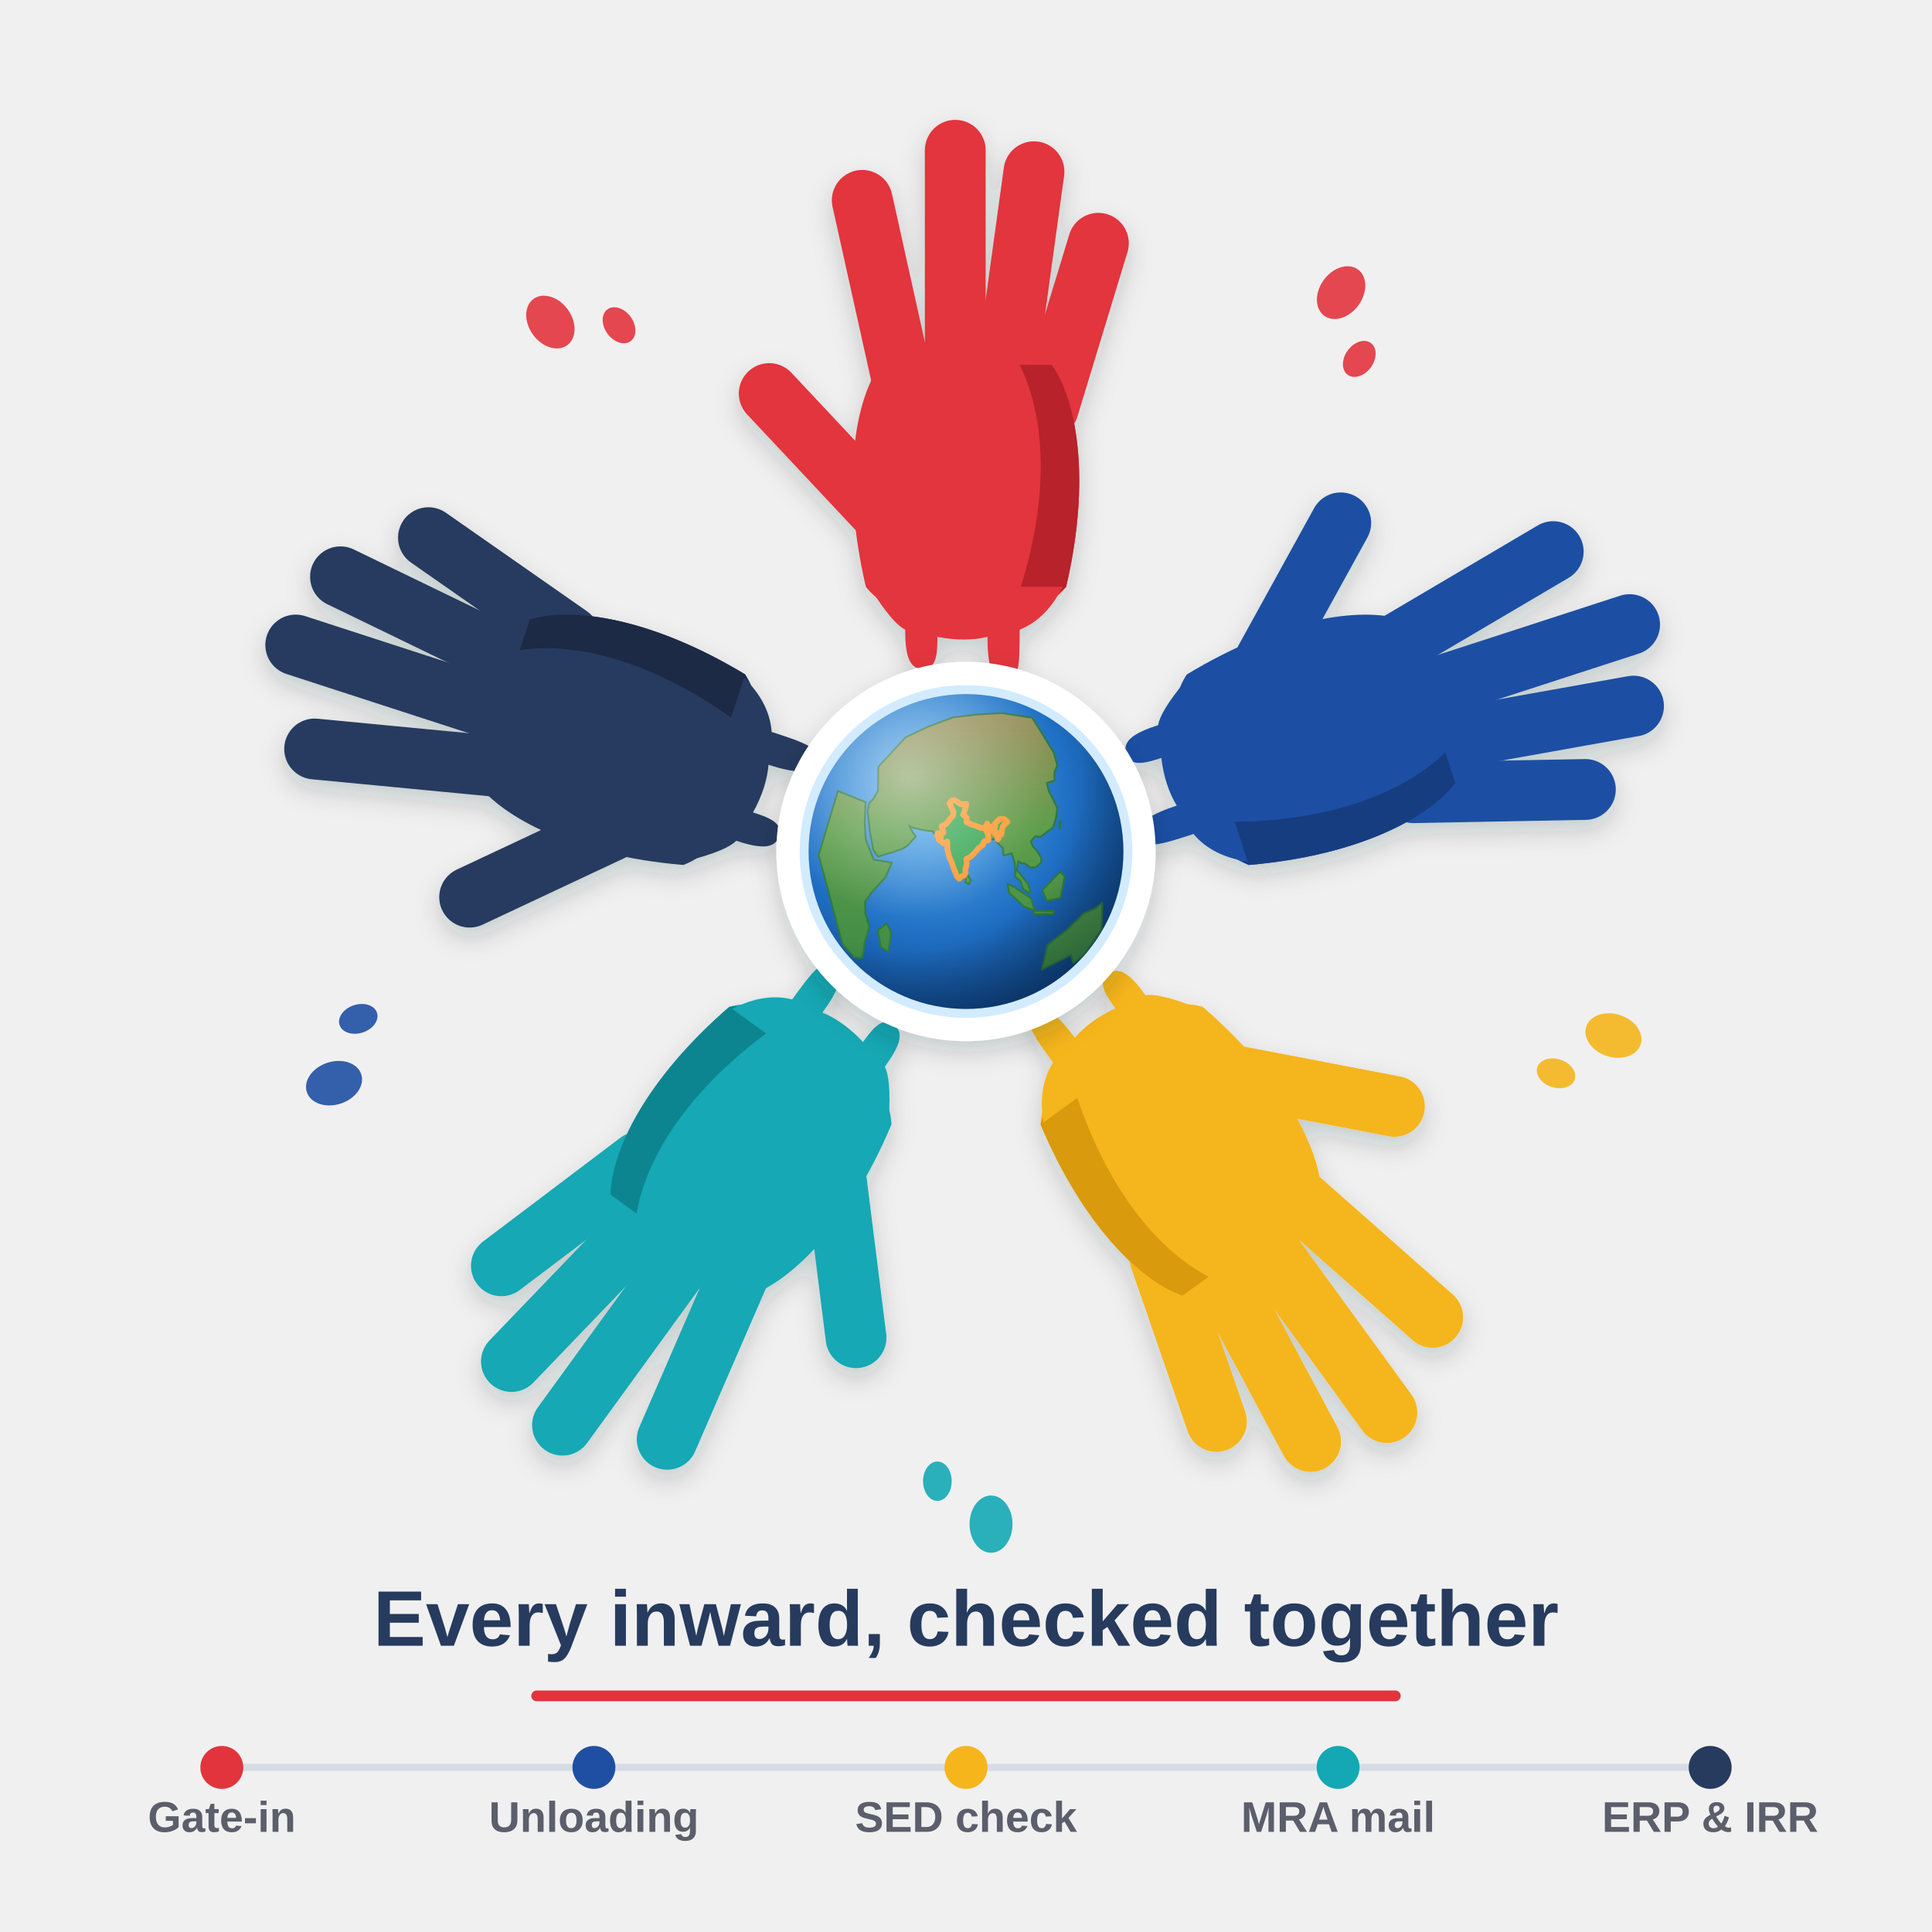
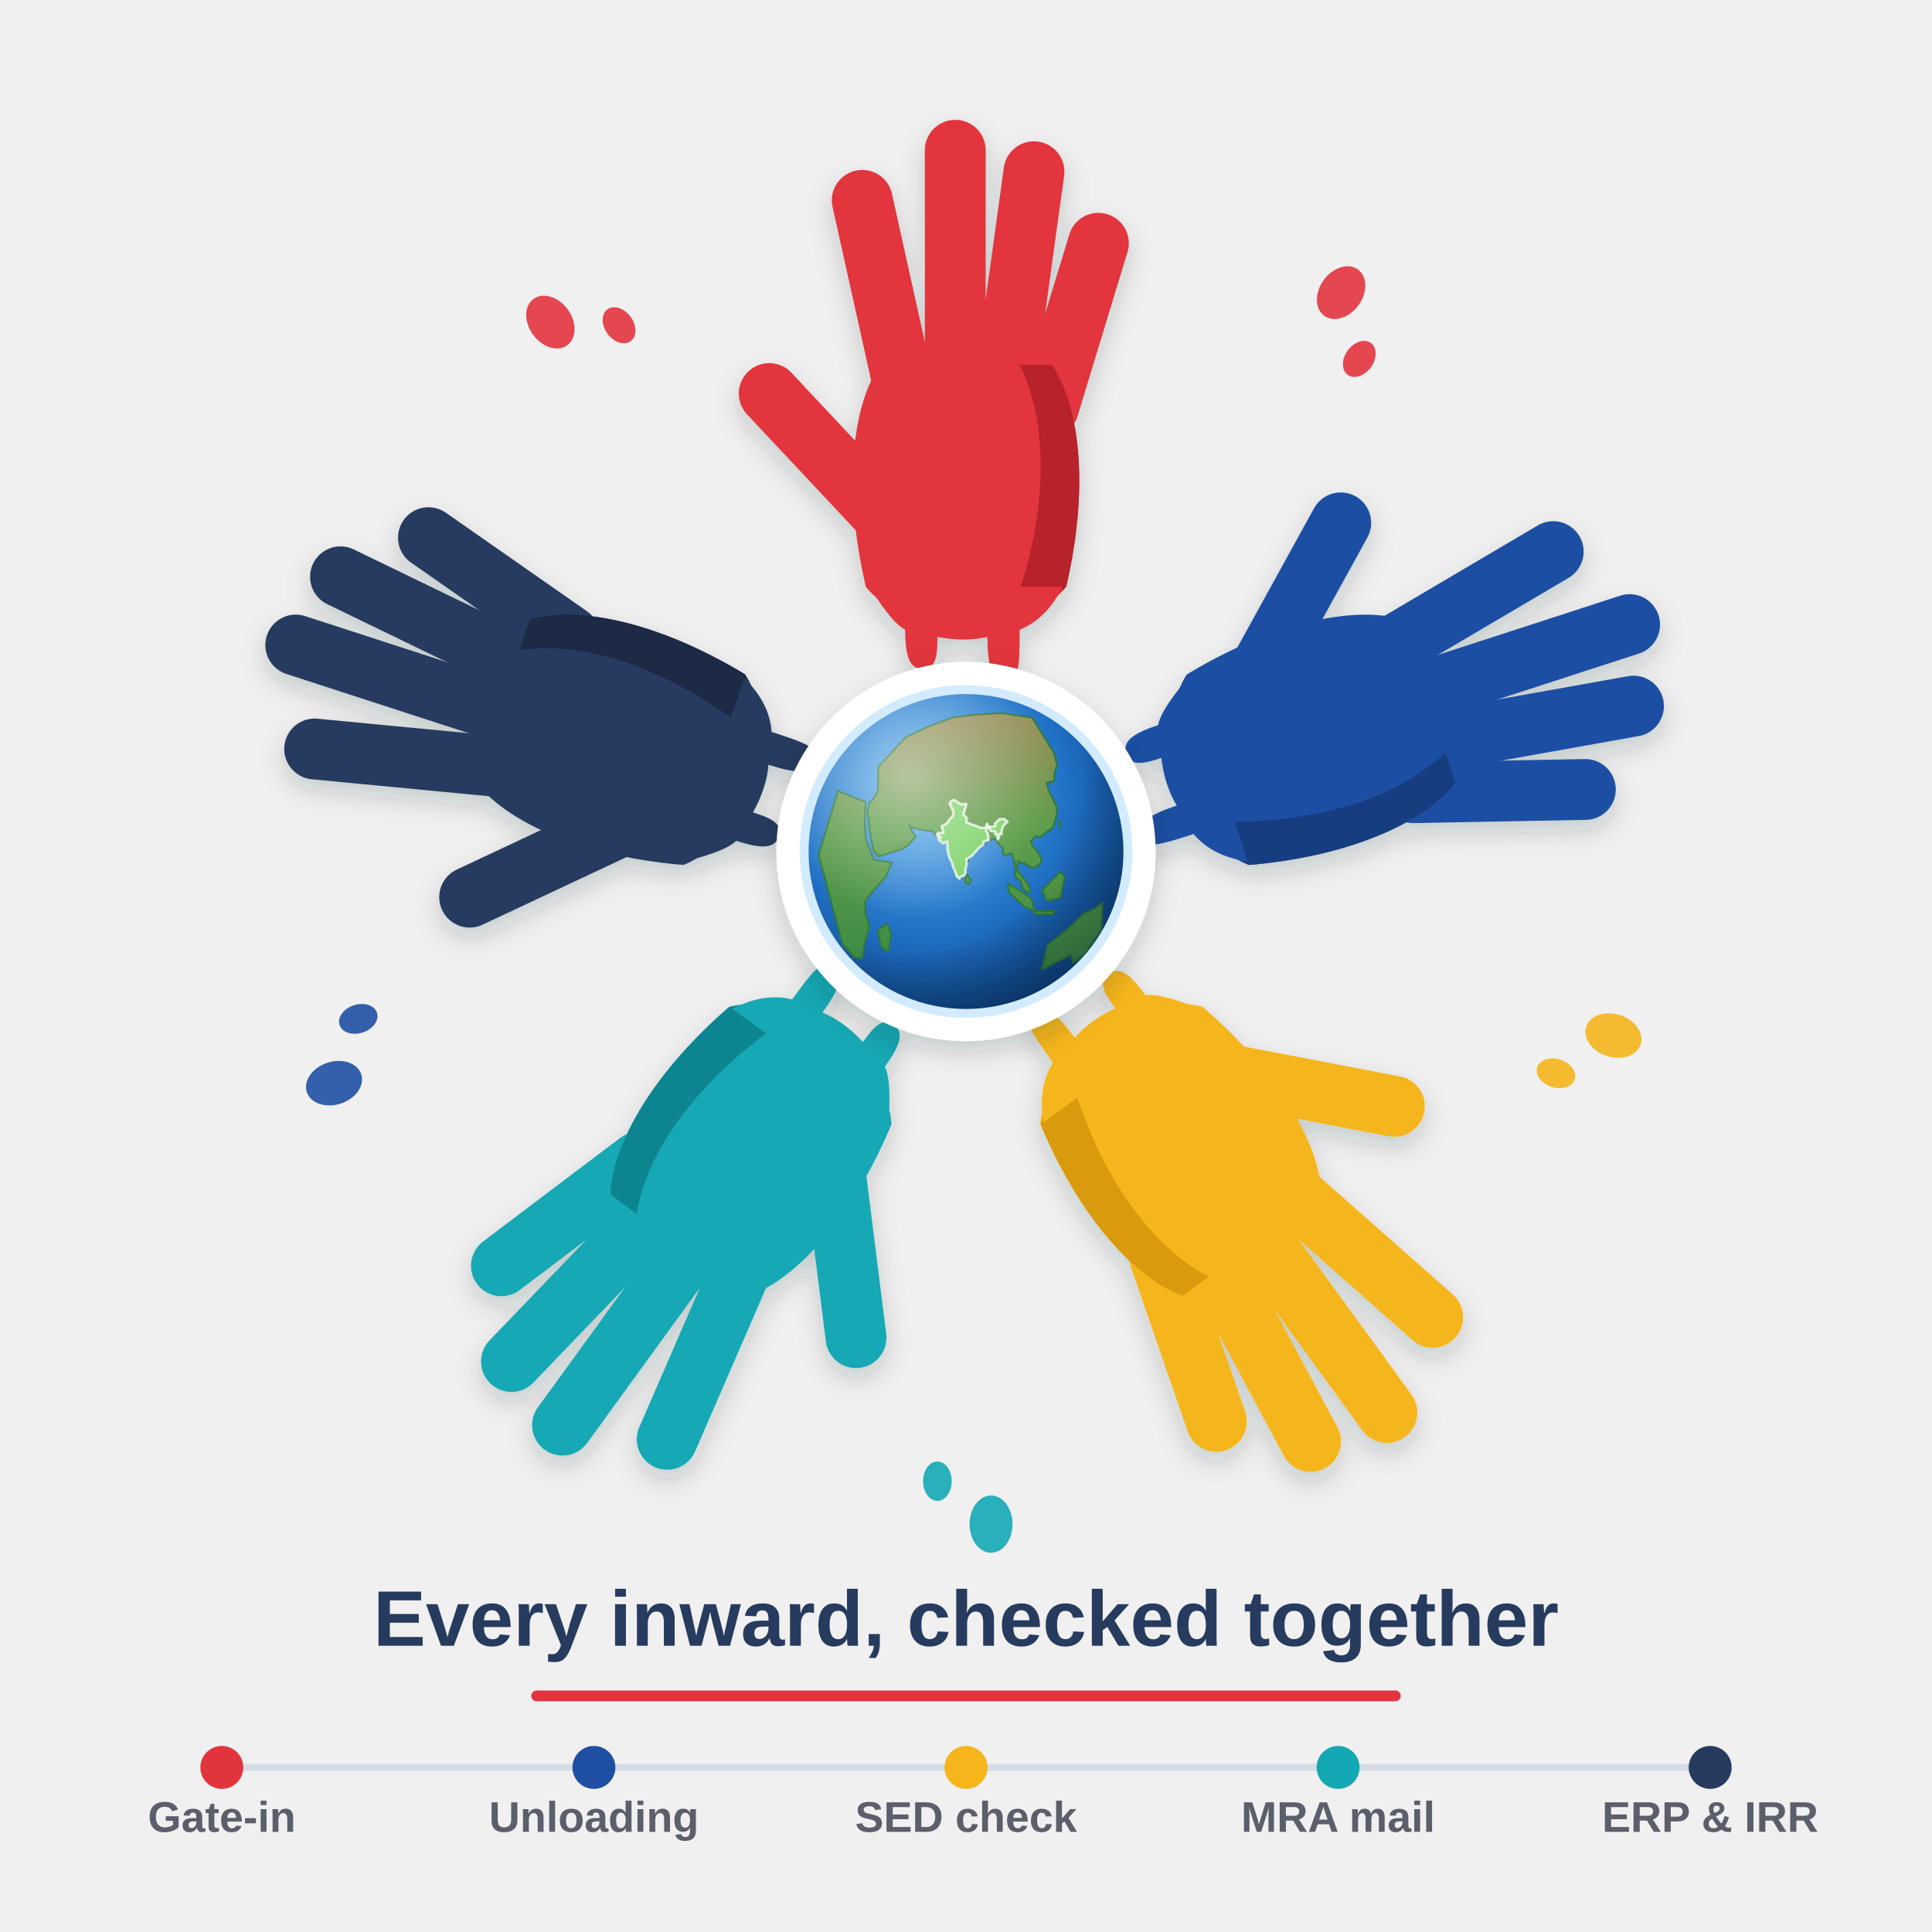
<svg xmlns="http://www.w3.org/2000/svg" viewBox="0 0 540 540" role="img" aria-label="Every inward, checked together: five paint-dipped hands around a globe showing India - gate-in, unloading, SED check, MRA mail, ERP and IRR">
  <defs>
    <radialGradient id="ocean" cx=".38" cy=".32" r=".75">
      <stop offset="0" stop-color="#5fb4f0" />
      <stop offset=".6" stop-color="#1f6fc4" />
      <stop offset="1" stop-color="#0d3f7d" />
    </radialGradient>
    <linearGradient id="land" x1="0" y1="0" x2="0" y2="1">
      <stop offset="0" stop-color="#9c8f5c" />
      <stop offset=".45" stop-color="#5e9e4a" />
      <stop offset="1" stop-color="#3d8a45" />
    </linearGradient>
    <radialGradient id="night" cx=".3" cy=".25" r=".95">
      <stop offset=".6" stop-color="#000" stop-opacity="0" />
      <stop offset="1" stop-color="#001a33" stop-opacity=".45" />
    </radialGradient>
    <radialGradient id="shine" cx=".32" cy=".26" r=".45">
      <stop offset="0" stop-color="#fff" stop-opacity=".45" />
      <stop offset="1" stop-color="#fff" stop-opacity="0" />
    </radialGradient>
    <clipPath id="globe">
      <circle r="44" />
    </clipPath>
    <filter id="sh" x="-20%" y="-20%" width="140%" height="140%">
      <feDropShadow dx="0" dy="3" stdDeviation="3.5" flood-color="#1b2533" flood-opacity=".18" />
    </filter>
  </defs>
  <g transform="translate(270 238)">
    <g fill="#e2343d" opacity=".9">
      <g transform="rotate(36)">
        <ellipse cx="-7" cy="-188" rx="6" ry="8" />
        <ellipse cx="8" cy="-176" rx="4" ry="5.5" />
      </g>
      <g transform="rotate(108)" fill="#f5b51b">
        <ellipse cx="-7" cy="-188" rx="6" ry="8" />
        <ellipse cx="8" cy="-176" rx="4" ry="5.5" />
      </g>
      <g transform="rotate(180)" fill="#13a8b4">
        <ellipse cx="-7" cy="-188" rx="6" ry="8" />
        <ellipse cx="8" cy="-176" rx="4" ry="5.5" />
      </g>
      <g transform="rotate(252)" fill="#1f4fa3">
        <ellipse cx="-7" cy="-188" rx="6" ry="8" />
        <ellipse cx="8" cy="-176" rx="4" ry="5.5" />
      </g>
      <g transform="rotate(324)">
        <ellipse cx="-7" cy="-188" rx="6" ry="8" />
        <ellipse cx="8" cy="-176" rx="4" ry="5.5" />
      </g>
    </g>
    <g filter="url(#sh)">
      <g transform="rotate(0) translate(0 -66)">
        <path fill="#e2343d" d="M-28-8C-35-38-31-60-24-70H24C31-60 35-38 28-8 17 6-17 6-28-8Z" />
        <g fill="none" stroke="#e2343d" stroke-linecap="round" stroke-width="17">
          <path d="M-17-62L-29-116" />
          <path d="M-3-68V-130" />
          <path d="M11-66L19-124" />
          <path d="M23-58L37-104" />
          <path d="M-25-30L-55-62" />
        </g>
        <path fill="#b8242c" d="M28-8C35-38 31-60 24-70H15C23-54 23-30 14-4 20-4 25-5 28-8Z" />
        <path fill="#e2343d" d="M-27-8C-22 0-19 3-17 4-17 11-16 15-12 15-8 15-8 10-8 6-3 7 2 7 6 6 6 13 7 19 11 19 15 19 15 13 15 4 20 2 24-2 27-8Z" />
      </g>
      <g transform="rotate(72) translate(0 -66)">
        <path fill="#1f4fa3" d="M-28-8C-35-38-31-60-24-70H24C31-60 35-38 28-8 17 6-17 6-28-8Z" />
        <g fill="none" stroke="#1f4fa3" stroke-linecap="round" stroke-width="17">
          <path d="M-17-62L-29-116" />
          <path d="M-3-68V-130" />
          <path d="M11-66L19-124" />
          <path d="M23-58L37-104" />
          <path d="M-25-30L-55-62" />
        </g>
        <path fill="#173d80" d="M28-8C35-38 31-60 24-70H15C23-54 23-30 14-4 20-4 25-5 28-8Z" />
        <path fill="#1f4fa3" d="M-27-8C-22 0-19 3-17 4-17 11-16 15-12 15-8 15-8 10-8 6-3 7 2 7 6 6 6 13 7 19 11 19 15 19 15 13 15 4 20 2 24-2 27-8Z" />
      </g>
      <g transform="rotate(144) translate(0 -66)">
        <path fill="#f5b51b" d="M-28-8C-35-38-31-60-24-70H24C31-60 35-38 28-8 17 6-17 6-28-8Z" />
        <g fill="none" stroke="#f5b51b" stroke-linecap="round" stroke-width="17">
          <path d="M-17-62L-29-116" />
          <path d="M-3-68V-130" />
          <path d="M11-66L19-124" />
          <path d="M23-58L37-104" />
          <path d="M-25-30L-55-62" />
        </g>
        <path fill="#d99a0c" d="M28-8C35-38 31-60 24-70H15C23-54 23-30 14-4 20-4 25-5 28-8Z" />
        <path fill="#f5b51b" d="M-27-8C-22 0-19 3-17 4-17 11-16 15-12 15-8 15-8 10-8 6-3 7 2 7 6 6 6 13 7 19 11 19 15 19 15 13 15 4 20 2 24-2 27-8Z" />
      </g>
      <g transform="rotate(216) translate(0 -66)">
        <path fill="#13a8b4" d="M-28-8C-35-38-31-60-24-70H24C31-60 35-38 28-8 17 6-17 6-28-8Z" />
        <g fill="none" stroke="#13a8b4" stroke-linecap="round" stroke-width="17">
          <path d="M-17-62L-29-116" />
          <path d="M-3-68V-130" />
          <path d="M11-66L19-124" />
          <path d="M23-58L37-104" />
          <path d="M-25-30L-55-62" />
        </g>
        <path fill="#0e8590" d="M28-8C35-38 31-60 24-70H15C23-54 23-30 14-4 20-4 25-5 28-8Z" />
        <path fill="#13a8b4" d="M-27-8C-22 0-19 3-17 4-17 11-16 15-12 15-8 15-8 10-8 6-3 7 2 7 6 6 6 13 7 19 11 19 15 19 15 13 15 4 20 2 24-2 27-8Z" />
      </g>
      <g transform="rotate(288) translate(0 -66)">
        <path fill="#263b5e" d="M-28-8C-35-38-31-60-24-70H24C31-60 35-38 28-8 17 6-17 6-28-8Z" />
        <g fill="none" stroke="#263b5e" stroke-linecap="round" stroke-width="17">
          <path d="M-17-62L-29-116" />
          <path d="M-3-68V-130" />
          <path d="M11-66L19-124" />
          <path d="M23-58L37-104" />
          <path d="M-25-30L-55-62" />
        </g>
        <path fill="#1a2a45" d="M28-8C35-38 31-60 24-70H15C23-54 23-30 14-4 20-4 25-5 28-8Z" />
        <path fill="#263b5e" d="M-27-8C-22 0-19 3-17 4-17 11-16 15-12 15-8 15-8 10-8 6-3 7 2 7 6 6 6 13 7 19 11 19 15 19 15 13 15 4 20 2 24-2 27-8Z" />
      </g>
    </g>
    <circle r="53" fill="#fff" filter="url(#sh)" />
    <circle r="46.5" fill="#bfe3ff" opacity=".7" />
    <circle r="44" fill="url(#ocean)" />
    <g clip-path="url(#globe)">
      <path d="M-24.6 1.4L-19.9 0.0L-17.7 -0.8L-16.3 -1.7L-14.0 -4.2L-14.8 -5.2L-15.9 -7.3L-15.3 -6.8L-12.6 -6.1L-9.2 -5.6L-8.7 -4.7L-8.1 -4.5L-7.7 -3.9L-7.6 -3.3L-6.4 -2.3L-5.3 -2.8L-5.2 -0.9L-4.6 1.8L-3.5 4.6L-2.6 6.9L-1.9 7.6L-0.5 6.7L-0.2 5.1L0.2 3.6L0.9 1.7L2.9 -0.2L4.7 -1.8L6.3 -3.2L6.7 -3.2L8.3 -3.6L8.8 -2.4L10.3 -1.0L10.5 1.1L12.8 0.5L13.6 3.2L13.8 5.4L13.7 7.0L15.2 8.3L16.0 10.5L17.5 11.5L18.0 11.4L17.4 9.2L16.5 8.0L15.3 6.4L14.2 5.2L14.6 2.7L15.3 3.2L16.5 3.4L18.1 4.5L19.5 4.4L21.0 3.1L21.0 1.7L19.8 -0.2L18.7 -1.4L18.1 -2.8L19.3 -4.2L20.8 -4.1L22.5 -5.4L24.3 -6.7L25.2 -9.7L25.5 -12.2L23.1 -17.0L22.6 -19.2L24.7 -19.8L24.7 -22.1L25.5 -24.1L24.5 -27.7L20.7 -33.9L18.5 -37.4L9.9 -38.7L3.1 -38.3L-3.6 -37.5L-10.6 -34.9L-16.9 -31.9L-24.5 -23.7L-24.6 -17.0L-25.9 -14.7L-27.0 -13.6L-27.5 -11.2L-26.9 -5.8L-25.9 -0.4ZM-25.8 2.3L-20.7 3.1L-22.5 7.2L-26.5 11.6L-28.2 14.0L-28.1 17.4L-27.0 21.0L-28.4 25.8L-28.6 27.8L-29.1 29.8L-31.2 29.6L-34.5 25.9L-41.2 1.0L-35.8 -16.9L-28.0 -13.8L-28.1 -12.9L-28.3 -7.8L-28.0 -3.3L-26.6 0.2ZM-0.1 7.2L0.2 6.3L1.4 8.0L0.8 9.1L-0.1 8.7ZM11.6 9.0L13.6 10.0L18.2 13.1L19.2 16.5L16.4 15.5L12.1 11.6ZM21.3 10.8L26.3 5.7L27.6 6.9L26.4 13.0L22.6 13.8ZM18.8 16.6L24.7 16.6L24.3 17.5L19.1 17.5ZM-22.2 20.1L-20.9 22.6L-21.7 28.0L-23.7 26.8L-24.7 22.1ZM22.8 26.1L28.2 21.9L33.0 17.2L36.1 15.9L38.1 14.3L38.0 18.9L37.8 21.9L33.0 28.9L30.0 31.1L29.3 28.9L21.2 33.0ZM26.2 -6.4L26.6 -8.5L26.1 -8.2Z" fill="url(#land)" stroke="#2f7a3e" stroke-width=".5" stroke-linejoin="round" />
-       <path d="M-3.3 -14.4L-1.4 -13.2L0.1 -13.3L-0.4 -11.4L-0.8 -10.3L0.2 -9.4L0.1 -8.2L1.4 -7.6L2.7 -7.2L4.1 -6.6L5.5 -6.6L5.9 -7.8L6.1 -7.0L7.2 -6.9L8.2 -7.1L8.1 -7.8L9.3 -9.0L10.6 -9.1L11.6 -8.3L10.8 -7.6L10.3 -7.0L10.0 -5.9L9.9 -4.8L9.2 -4.9L9.2 -3.8L8.9 -3.4L8.6 -4.7L8.1 -4.9L8.3 -5.6L6.9 -5.7L6.7 -6.3L5.8 -6.6L5.6 -5.9L6.1 -5.0L6.3 -3.2L5.0 -2.8L4.7 -1.8L3.6 -1.0L2.9 -0.2L1.7 1.1L0.9 1.7L0.1 2.1L0.2 3.6L-0.2 5.1L-0.1 5.9L-0.5 6.7L-1.4 7.0L-1.9 7.6L-2.6 6.9L-3.0 5.7L-3.5 4.6L-4.0 3.0L-4.6 1.8L-5.1 -0.1L-5.2 -0.9L-5.2 -2.3L-5.3 -2.8L-5.6 -2.6L-6.4 -2.3L-7.6 -3.3L-7.7 -3.9L-7.0 -3.9L-8.1 -4.5L-7.9 -5.1L-6.3 -5.2L-6.5 -6.1L-6.8 -7.1L-5.5 -7.7L-4.4 -9.2L-3.6 -10.0L-3.5 -11.1L-4.1 -12.4L-4.6 -13.5L-4.0 -14.2Z" fill="#3aa856" stroke="#ff9933" stroke-width="1.6" stroke-linejoin="round" />
+       <path d="M-3.3 -14.4L-1.4 -13.2L0.1 -13.3L-0.4 -11.4L-0.8 -10.3L0.2 -9.4L0.1 -8.2L1.4 -7.6L2.7 -7.2L4.1 -6.6L5.5 -6.6L5.9 -7.8L6.1 -7.0L7.2 -6.9L8.2 -7.1L8.1 -7.8L9.3 -9.0L10.6 -9.1L11.6 -8.3L10.8 -7.6L10.3 -7.0L10.0 -5.9L9.9 -4.8L9.2 -4.9L9.2 -3.8L8.9 -3.4L8.6 -4.7L8.1 -4.9L8.3 -5.6L6.9 -5.7L6.7 -6.3L5.8 -6.6L5.6 -5.9L6.1 -5.0L6.3 -3.2L5.0 -2.8L4.7 -1.8L3.6 -1.0L2.9 -0.2L1.7 1.1L0.9 1.7L0.1 2.1L0.2 3.6L-0.2 5.1L-0.1 5.9L-0.5 6.7L-1.4 7.0L-1.9 7.6L-2.6 6.9L-3.0 5.7L-3.5 4.6L-4.0 3.0L-4.6 1.8L-5.1 -0.1L-5.2 -0.9L-5.2 -2.3L-5.3 -2.8L-5.6 -2.6L-6.4 -2.3L-7.6 -3.3L-7.7 -3.9L-7.0 -3.9L-8.1 -4.5L-7.9 -5.1L-6.3 -5.2L-6.5 -6.1L-6.8 -7.1L-5.5 -7.7L-4.4 -9.2L-3.6 -10.0L-3.5 -11.1L-4.1 -12.4L-4.6 -13.5L-4.0 -14.2Z" fill="#7fd36b" stroke="#ffffff" stroke-opacity=".75" stroke-width=".7" stroke-linejoin="round" />
      <circle r="44" fill="url(#night)" />
    </g>
    <circle r="44" fill="url(#shine)" />
  </g>
  <g font-family="Segoe UI, Arial, sans-serif" text-anchor="middle">
    <text x="270" y="460" font-size="22" font-weight="800" fill="#263b5e">Every inward, checked together</text>
    <path d="M150 474h240" stroke="#e2343d" stroke-width="3" stroke-linecap="round" />
    <g font-size="12" font-weight="700" fill="#5b5e6b">
      <text x="62" y="512">Gate-in</text>
      <text x="166" y="512">Unloading</text>
      <text x="270" y="512">SED check</text>
      <text x="374" y="512">MRA mail</text>
      <text x="478" y="512">ERP &amp; IRR</text>
    </g>
    <path d="M62 494H478" stroke="#d6dce6" stroke-width="2" />
    <g>
      <circle cx="62" cy="494" r="6" fill="#e2343d" />
      <circle cx="166" cy="494" r="6" fill="#1f4fa3" />
      <circle cx="270" cy="494" r="6" fill="#f5b51b" />
      <circle cx="374" cy="494" r="6" fill="#13a8b4" />
      <circle cx="478" cy="494" r="6" fill="#263b5e" />
    </g>
  </g>
</svg>
